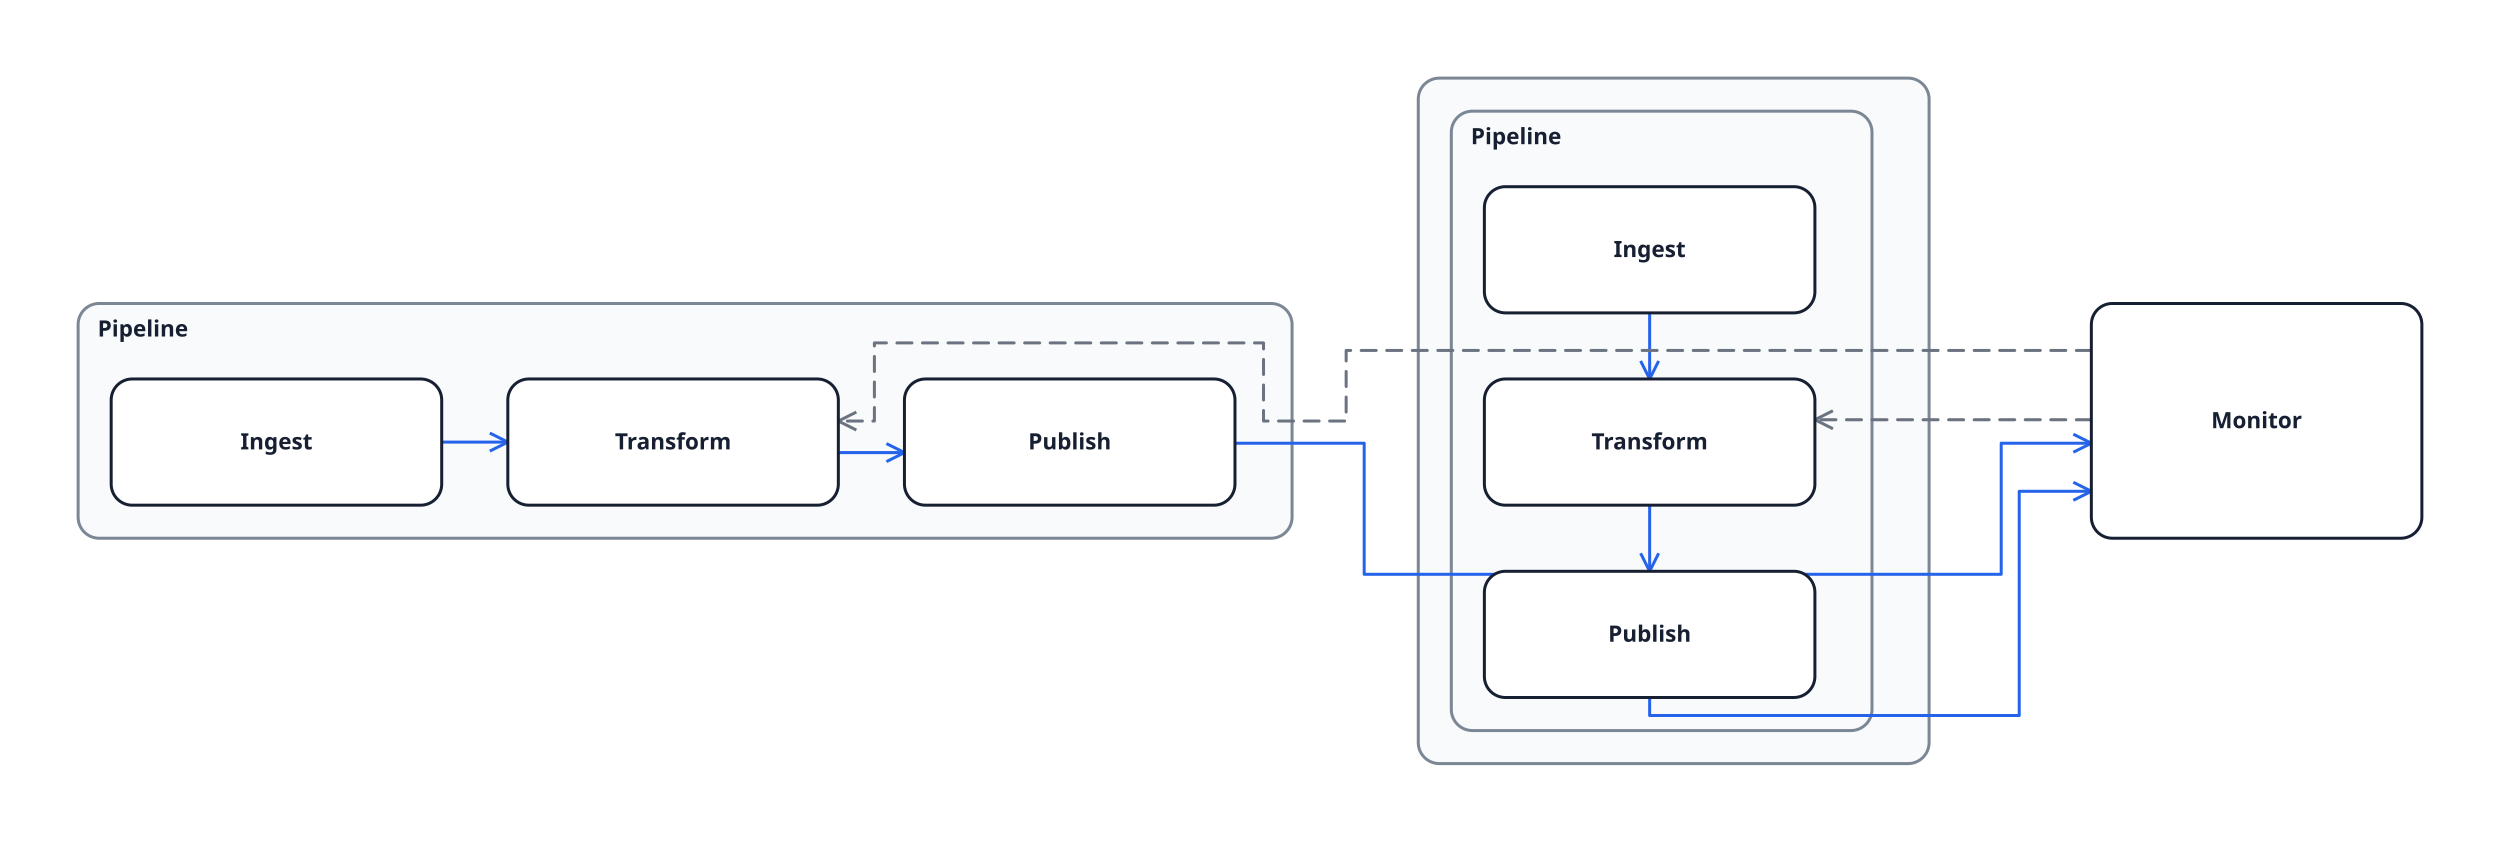
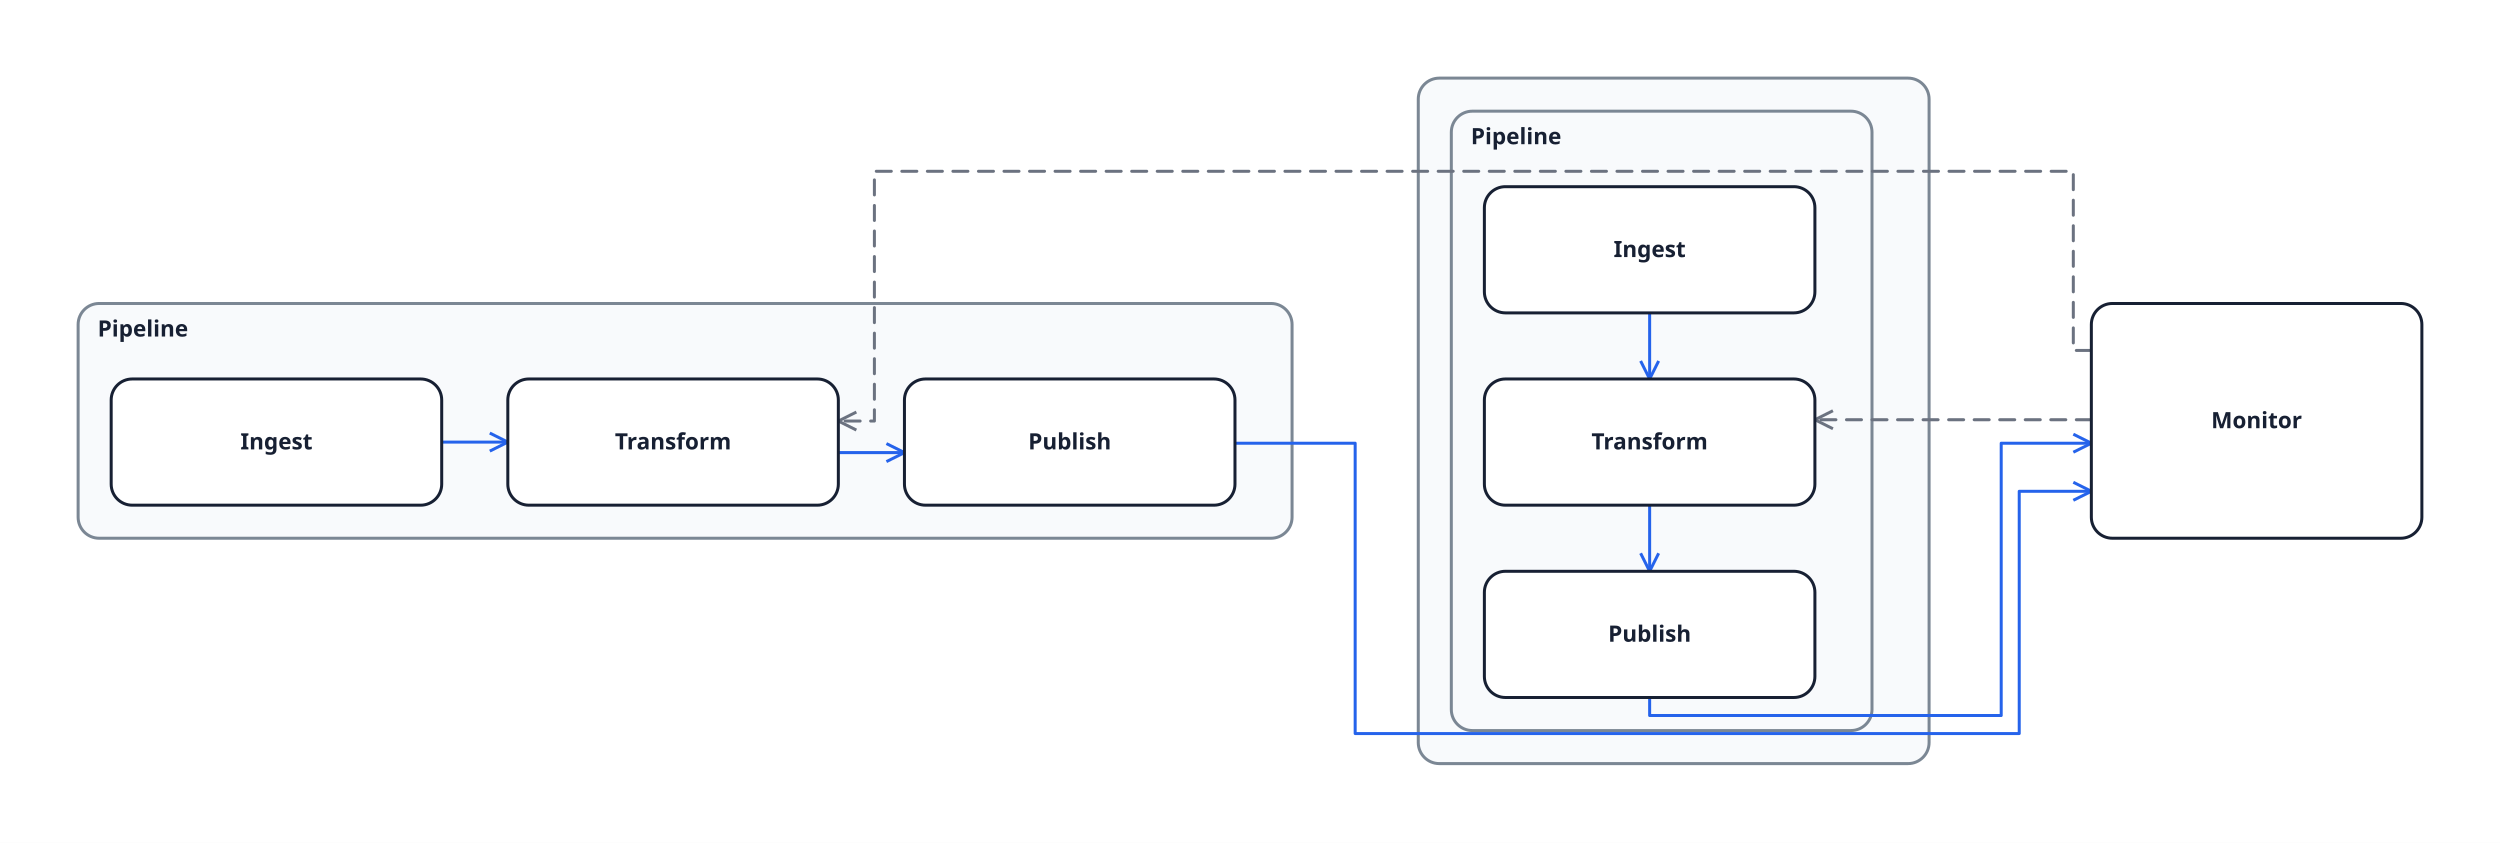
<svg xmlns="http://www.w3.org/2000/svg" width="1664" height="561" viewBox="0 0 1664 561" role="img" aria-label="grammar-coverage">
  <rect width="100%" height="100%" fill="#ffffff" />
  <g id="boundaries">
    <rect x="52" y="202" width="808" height="156.25" rx="14" fill="#f8fafc" stroke="#7b8794" stroke-width="2" />
    <rect x="944" y="52" width="340" height="456.25" rx="14" fill="#f8fafc" stroke="#7b8794" stroke-width="2" />
    <rect x="966" y="74" width="280" height="412.25" rx="14" fill="#f8fafc" stroke="#7b8794" stroke-width="2" />
  </g>
  <g id="corridor-dividers" />
  <g id="lines">
    <g data-line="$line-1">
      <polyline points="294,294.25 338,294.25" fill="none" stroke="#2563eb" stroke-width="2" stroke-linejoin="round" stroke-linecap="round" />
      <path d="M 326 300.25 L 338 294.25 L 326 288.25" fill="none" stroke="#2563eb" stroke-width="2" stroke-linejoin="round" />
    </g>
    <g data-line="$line-2">
      <polyline points="558,301.25 602,301.25" fill="none" stroke="#2563eb" stroke-width="2" stroke-linejoin="round" stroke-linecap="round" />
      <path d="M 590 307.25 L 602 301.25 L 590 295.25" fill="none" stroke="#2563eb" stroke-width="2" stroke-linejoin="round" />
    </g>
    <g data-line="$line-3">
      <polyline points="1098,208.25 1098,252.25" fill="none" stroke="#2563eb" stroke-width="2" stroke-linejoin="round" stroke-linecap="round" />
      <path d="M 1092 240.25 L 1098 252.25 L 1104 240.25" fill="none" stroke="#2563eb" stroke-width="2" stroke-linejoin="round" />
    </g>
    <g data-line="$line-4">
      <polyline points="1098,336.25 1098,380.25" fill="none" stroke="#2563eb" stroke-width="2" stroke-linejoin="round" stroke-linecap="round" />
      <path d="M 1092 368.25 L 1098 380.25 L 1104 368.25" fill="none" stroke="#2563eb" stroke-width="2" stroke-linejoin="round" />
    </g>
    <g data-line="probe-upright">
-       <polyline points="1392,233.25 896,233.25 896,280.25 841,280.25 841,228.25 582,228.25 582,280.25 558,280.25" fill="none" stroke="#6b7280" stroke-width="2" stroke-linejoin="round" stroke-linecap="round" stroke-dasharray="10 7" />
+       <polyline points="1392,233.25 1380,233.25 1380,114 582,114 582,280.25 558,280.25" fill="none" stroke="#6b7280" stroke-width="2" stroke-linejoin="round" stroke-linecap="round" stroke-dasharray="10 7" />
      <path d="M 570 274.25 L 558 280.25 L 570 286.25" fill="none" stroke="#6b7280" stroke-width="2" stroke-linejoin="round" />
    </g>
    <g data-line="probe-rotated">
      <polyline points="1392,279.375 1208,279.375" fill="none" stroke="#6b7280" stroke-width="2" stroke-linejoin="round" stroke-linecap="round" stroke-dasharray="10 7" />
      <path d="M 1220 273.375 L 1208 279.375 L 1220 285.375" fill="none" stroke="#6b7280" stroke-width="2" stroke-linejoin="round" />
    </g>
    <g data-line="audit-upright">
-       <polyline points="822,295 908,295 908,382.25 1332,382.25 1332,295 1392,295" fill="none" stroke="#2563eb" stroke-width="2" stroke-linejoin="round" stroke-linecap="round" />
-       <path d="M 1380 301 L 1392 295 L 1380 289" fill="none" stroke="#2563eb" stroke-width="2" stroke-linejoin="round" />
+       <polyline points="822,295 902,295 902,488.25 1344,488.25 1344,327 1392,327" fill="none" stroke="#2563eb" stroke-width="2" stroke-linejoin="round" stroke-linecap="round" />
+       <path d="M 1380 333 L 1392 327 L 1380 321" fill="none" stroke="#2563eb" stroke-width="2" stroke-linejoin="round" />
    </g>
    <g data-line="audit-rotated">
-       <polyline points="1098,464.25 1098,476.25 1344,476.25 1344,358.25 1344,327 1392,327" fill="none" stroke="#2563eb" stroke-width="2" stroke-linejoin="round" stroke-linecap="round" />
-       <path d="M 1380 333 L 1392 327 L 1380 321" fill="none" stroke="#2563eb" stroke-width="2" stroke-linejoin="round" />
+       <polyline points="1098,464.25 1098,476.25 1332,476.25 1332,295 1392,295" fill="none" stroke="#2563eb" stroke-width="2" stroke-linejoin="round" stroke-linecap="round" />
+       <path d="M 1380 301 L 1392 295 L 1380 289" fill="none" stroke="#2563eb" stroke-width="2" stroke-linejoin="round" />
    </g>
  </g>
  <g id="objects">
    <rect x="74" y="252.25" width="220" height="84" rx="14" fill="#ffffff" stroke="#172033" stroke-width="2" />
    <rect x="338" y="252.25" width="220" height="84" rx="14" fill="#ffffff" stroke="#172033" stroke-width="2" />
    <rect x="602" y="252.25" width="220" height="84" rx="14" fill="#ffffff" stroke="#172033" stroke-width="2" />
    <rect x="988" y="124.25" width="220" height="84" rx="14" fill="#ffffff" stroke="#172033" stroke-width="2" />
    <rect x="988" y="252.25" width="220" height="84" rx="14" fill="#ffffff" stroke="#172033" stroke-width="2" />
    <rect x="988" y="380.25" width="220" height="84" rx="14" fill="#ffffff" stroke="#172033" stroke-width="2" />
    <rect x="1392" y="202" width="220" height="156.25" rx="14" fill="#ffffff" stroke="#172033" stroke-width="2" />
  </g>
  <g id="ports" />
  <g id="text">
    <text x="65" y="224" text-anchor="start" fill="#172033" font-family="ui-rounded, 'Comic Sans MS', sans-serif" font-size="15" font-weight="700">Pipeline</text>
    <text x="184" y="299.125" text-anchor="middle" fill="#172033" font-family="ui-rounded, 'Comic Sans MS', sans-serif" font-size="15" font-weight="700">Ingest</text>
    <text x="448" y="299.125" text-anchor="middle" fill="#172033" font-family="ui-rounded, 'Comic Sans MS', sans-serif" font-size="15" font-weight="700">Transform</text>
    <text x="712" y="299.125" text-anchor="middle" fill="#172033" font-family="ui-rounded, 'Comic Sans MS', sans-serif" font-size="15" font-weight="700">Publish</text>
    <text x="979" y="96" text-anchor="start" fill="#172033" font-family="ui-rounded, 'Comic Sans MS', sans-serif" font-size="15" font-weight="700">Pipeline</text>
    <text x="1098" y="171.125" text-anchor="middle" fill="#172033" font-family="ui-rounded, 'Comic Sans MS', sans-serif" font-size="15" font-weight="700">Ingest</text>
    <text x="1098" y="299.125" text-anchor="middle" fill="#172033" font-family="ui-rounded, 'Comic Sans MS', sans-serif" font-size="15" font-weight="700">Transform</text>
    <text x="1098" y="427.125" text-anchor="middle" fill="#172033" font-family="ui-rounded, 'Comic Sans MS', sans-serif" font-size="15" font-weight="700">Publish</text>
    <text x="1502" y="285" text-anchor="middle" fill="#172033" font-family="ui-rounded, 'Comic Sans MS', sans-serif" font-size="15" font-weight="700">Monitor</text>
  </g>
</svg>
